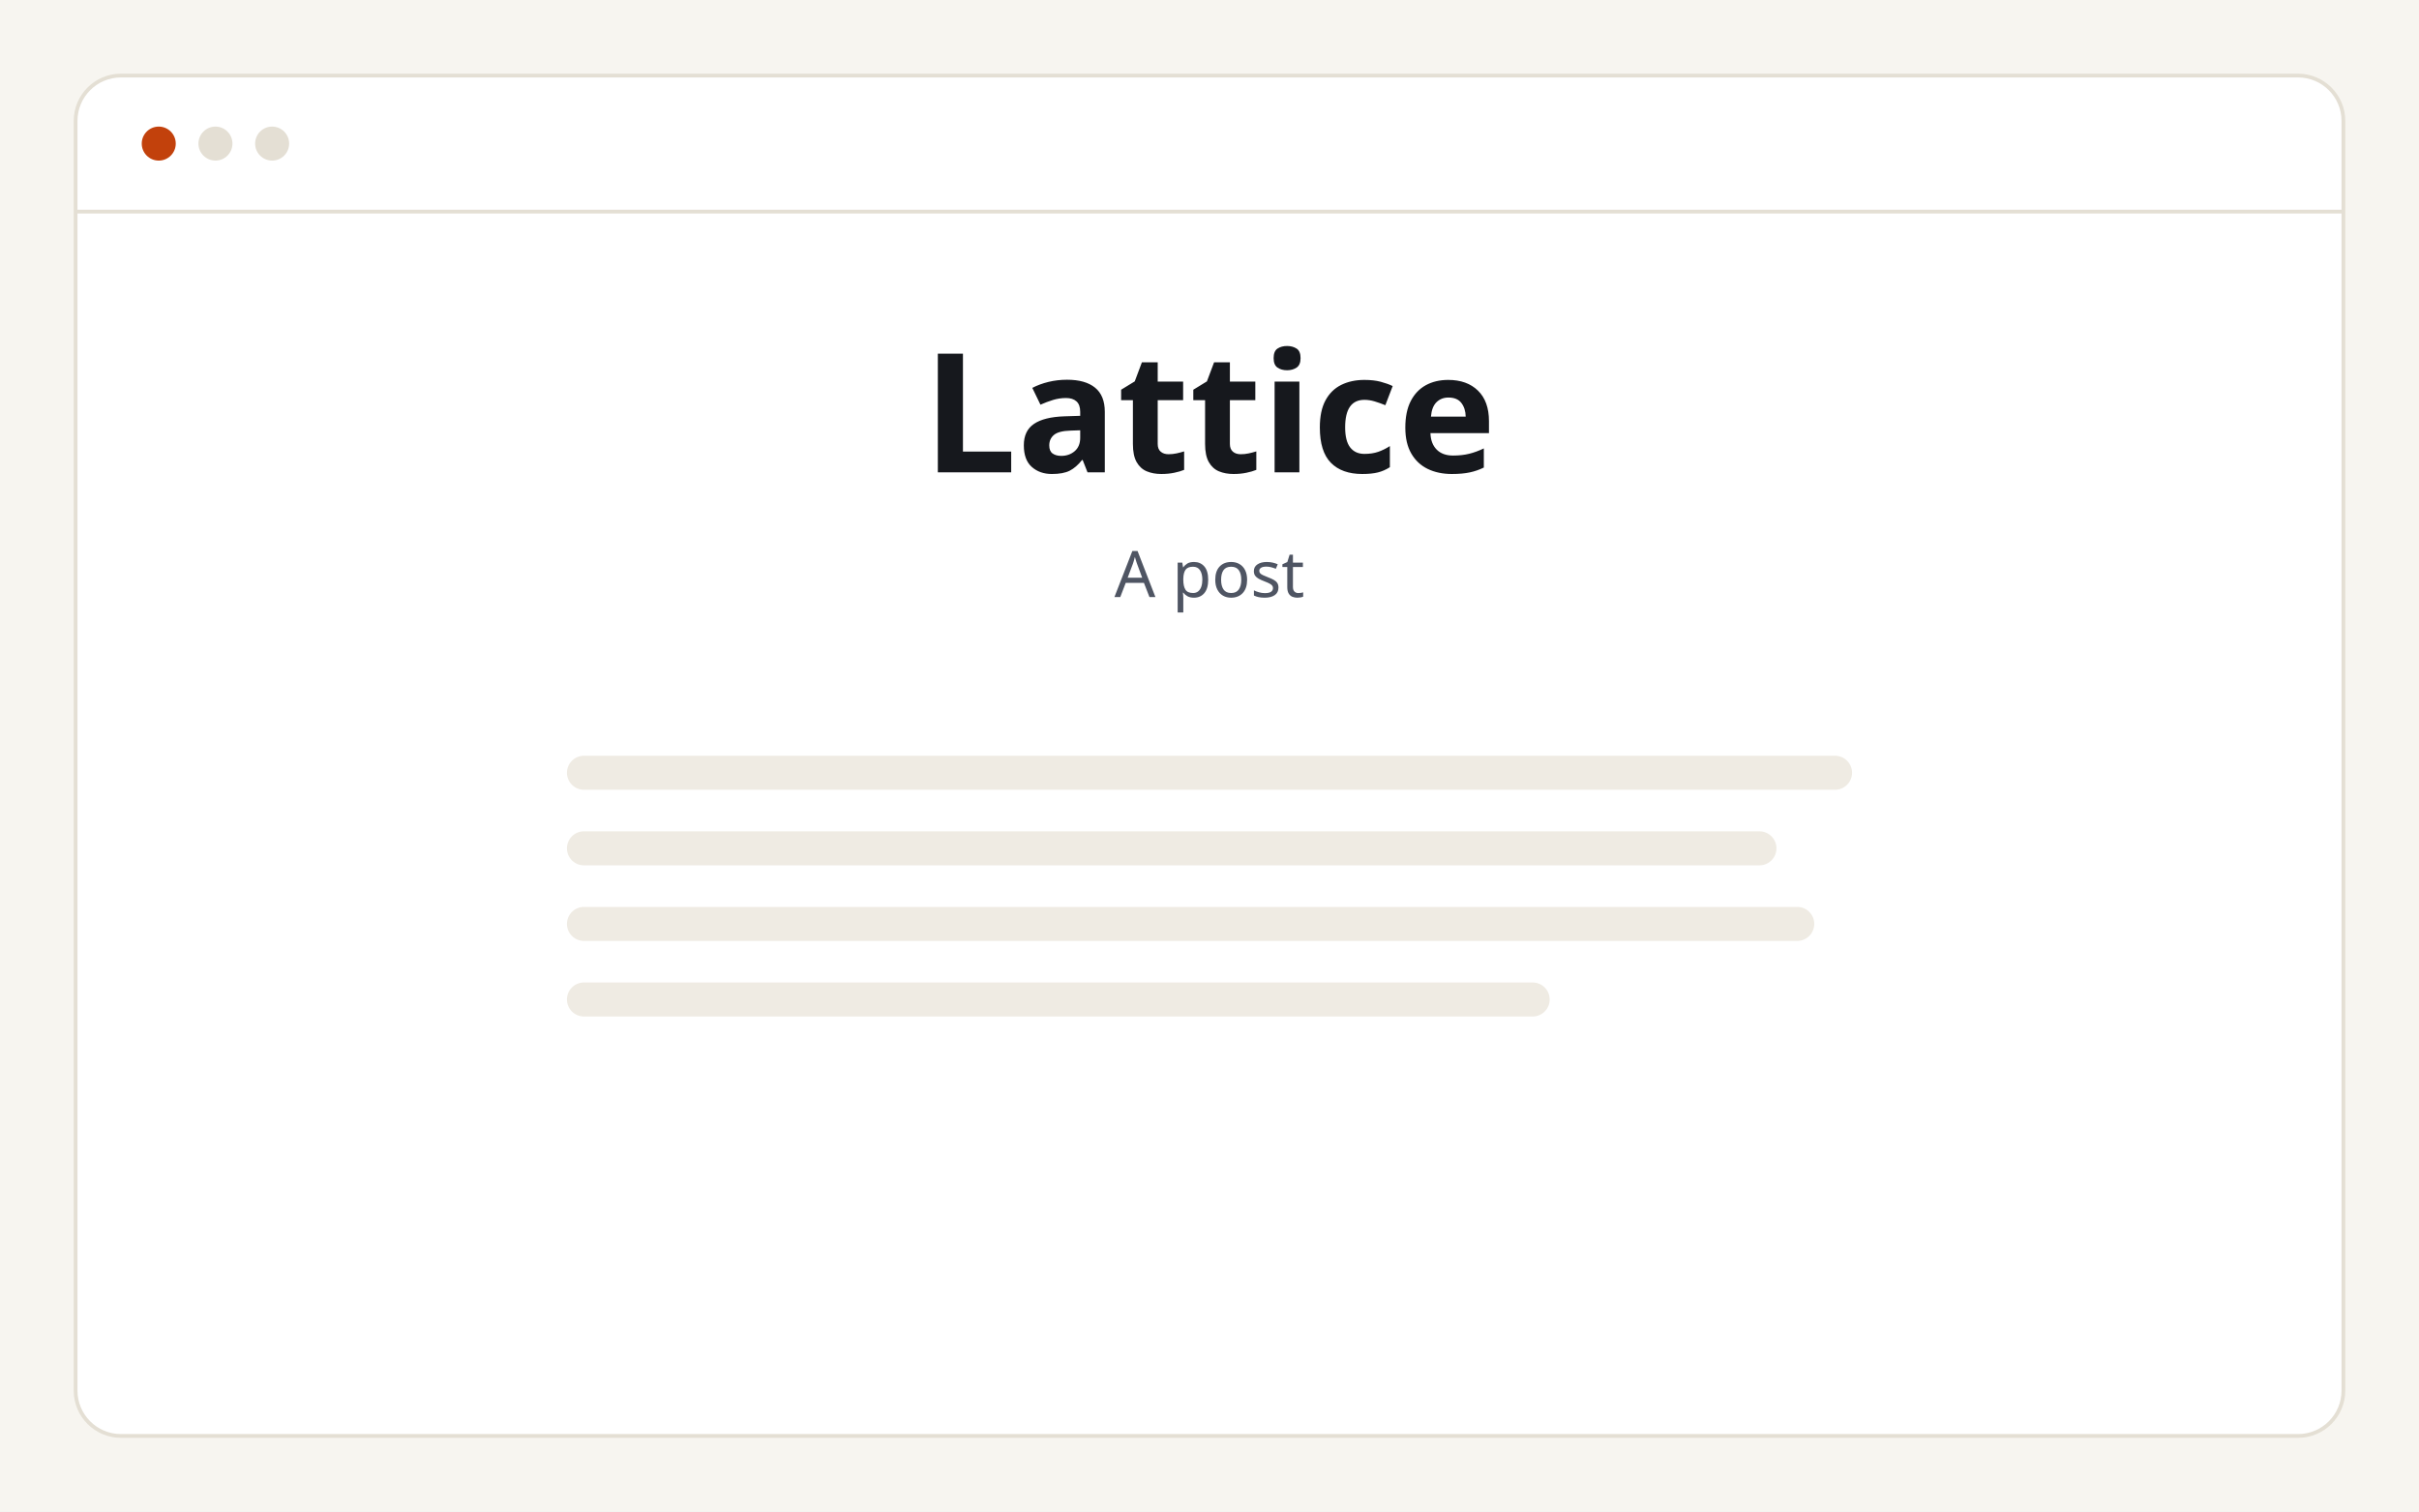
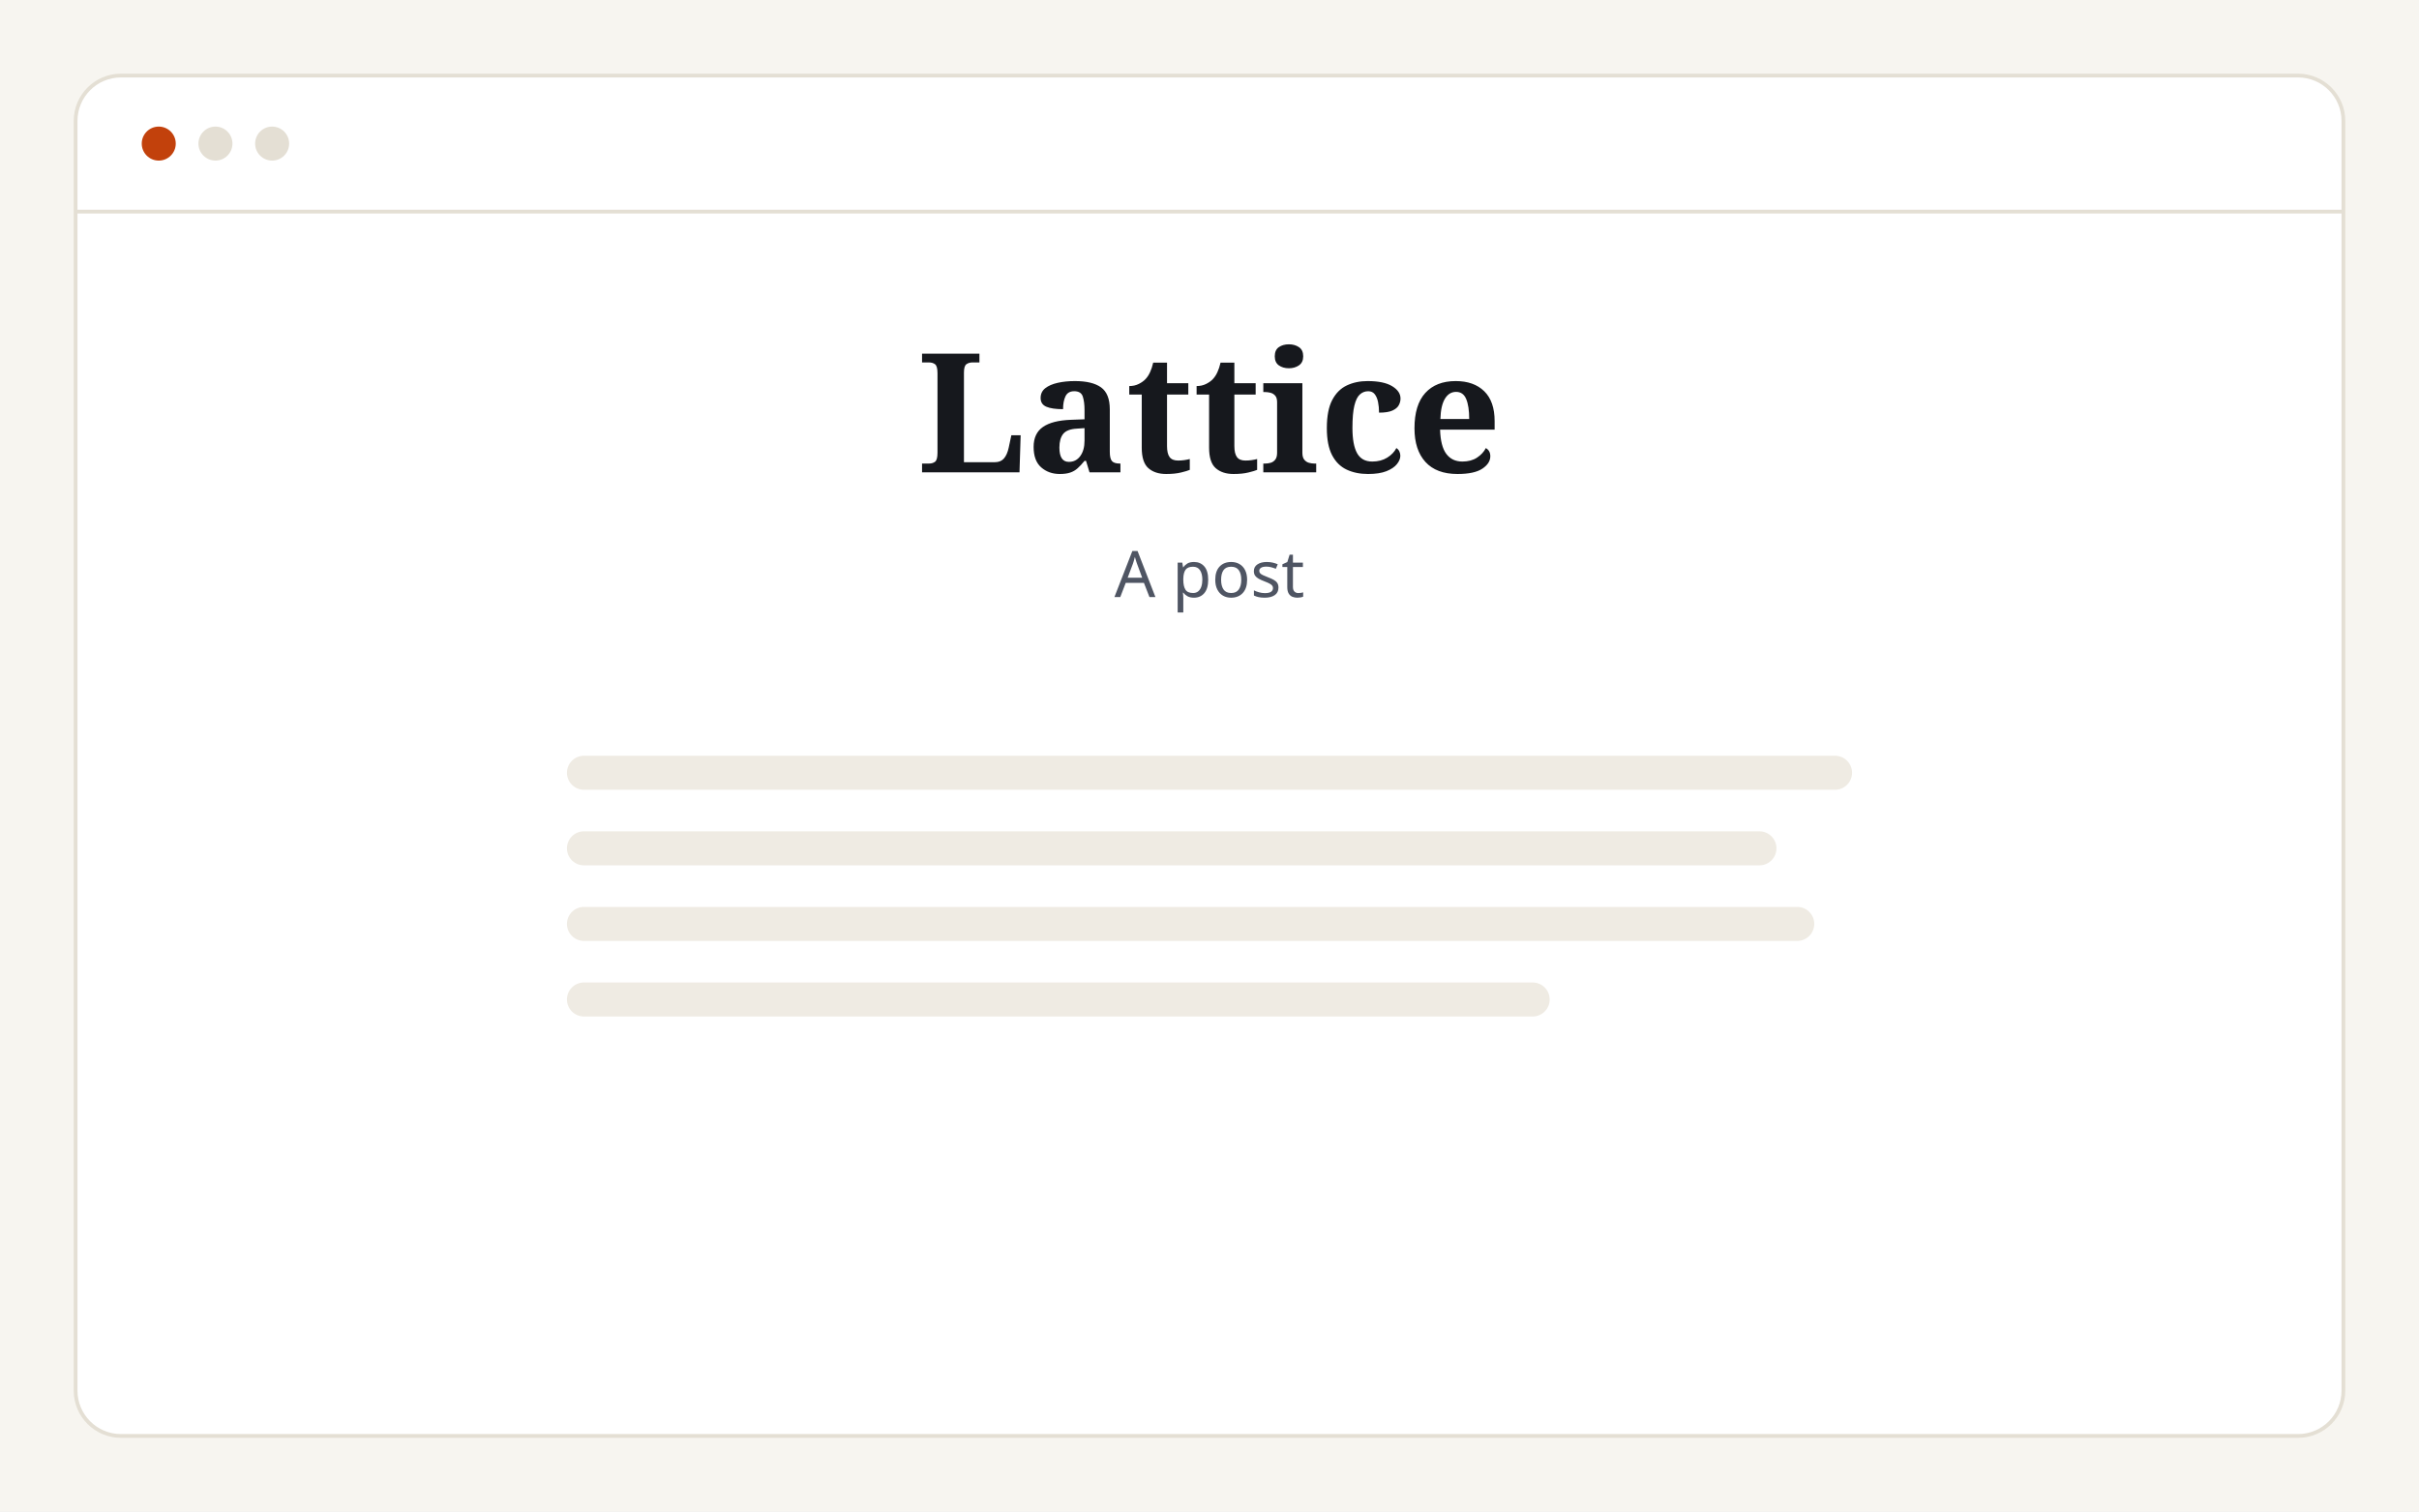
<svg xmlns="http://www.w3.org/2000/svg" viewBox="0 0 1280 800" width="1280" height="800" role="img">
  <rect width="1280" height="800" fill="#f7f5f0" />
  <rect x="40" y="40" width="1200" height="720" rx="24" fill="#fff" stroke="#e4dfd4" stroke-width="2" />
  <path d="M40 112h1200" stroke="#e4dfd4" stroke-width="2" />
  <circle cx="84" cy="76" r="9" fill="#c2410c" />
  <circle cx="114" cy="76" r="9" fill="#e4dfd4" />
  <circle cx="144" cy="76" r="9" fill="#e4dfd4" />
-   <text x="640" y="250" text-anchor="middle" font-family="system-ui, sans-serif" font-size="88" font-weight="700" fill="#16181d">Lattice</text>
+   <text x="640" y="250" text-anchor="middle" font-family="Georgia, serif" font-size="88" font-weight="700" fill="#16181d">Lattice</text>
  <text x="640" y="316" text-anchor="middle" font-family="system-ui, sans-serif" font-size="34" fill="#4f5563">A post</text>
  <g fill="#efebe3">
    <rect x="300" y="400" width="680" height="18" rx="9" />
    <rect x="300" y="440" width="640" height="18" rx="9" />
    <rect x="300" y="480" width="660" height="18" rx="9" />
    <rect x="300" y="520" width="520" height="18" rx="9" />
  </g>
</svg>
